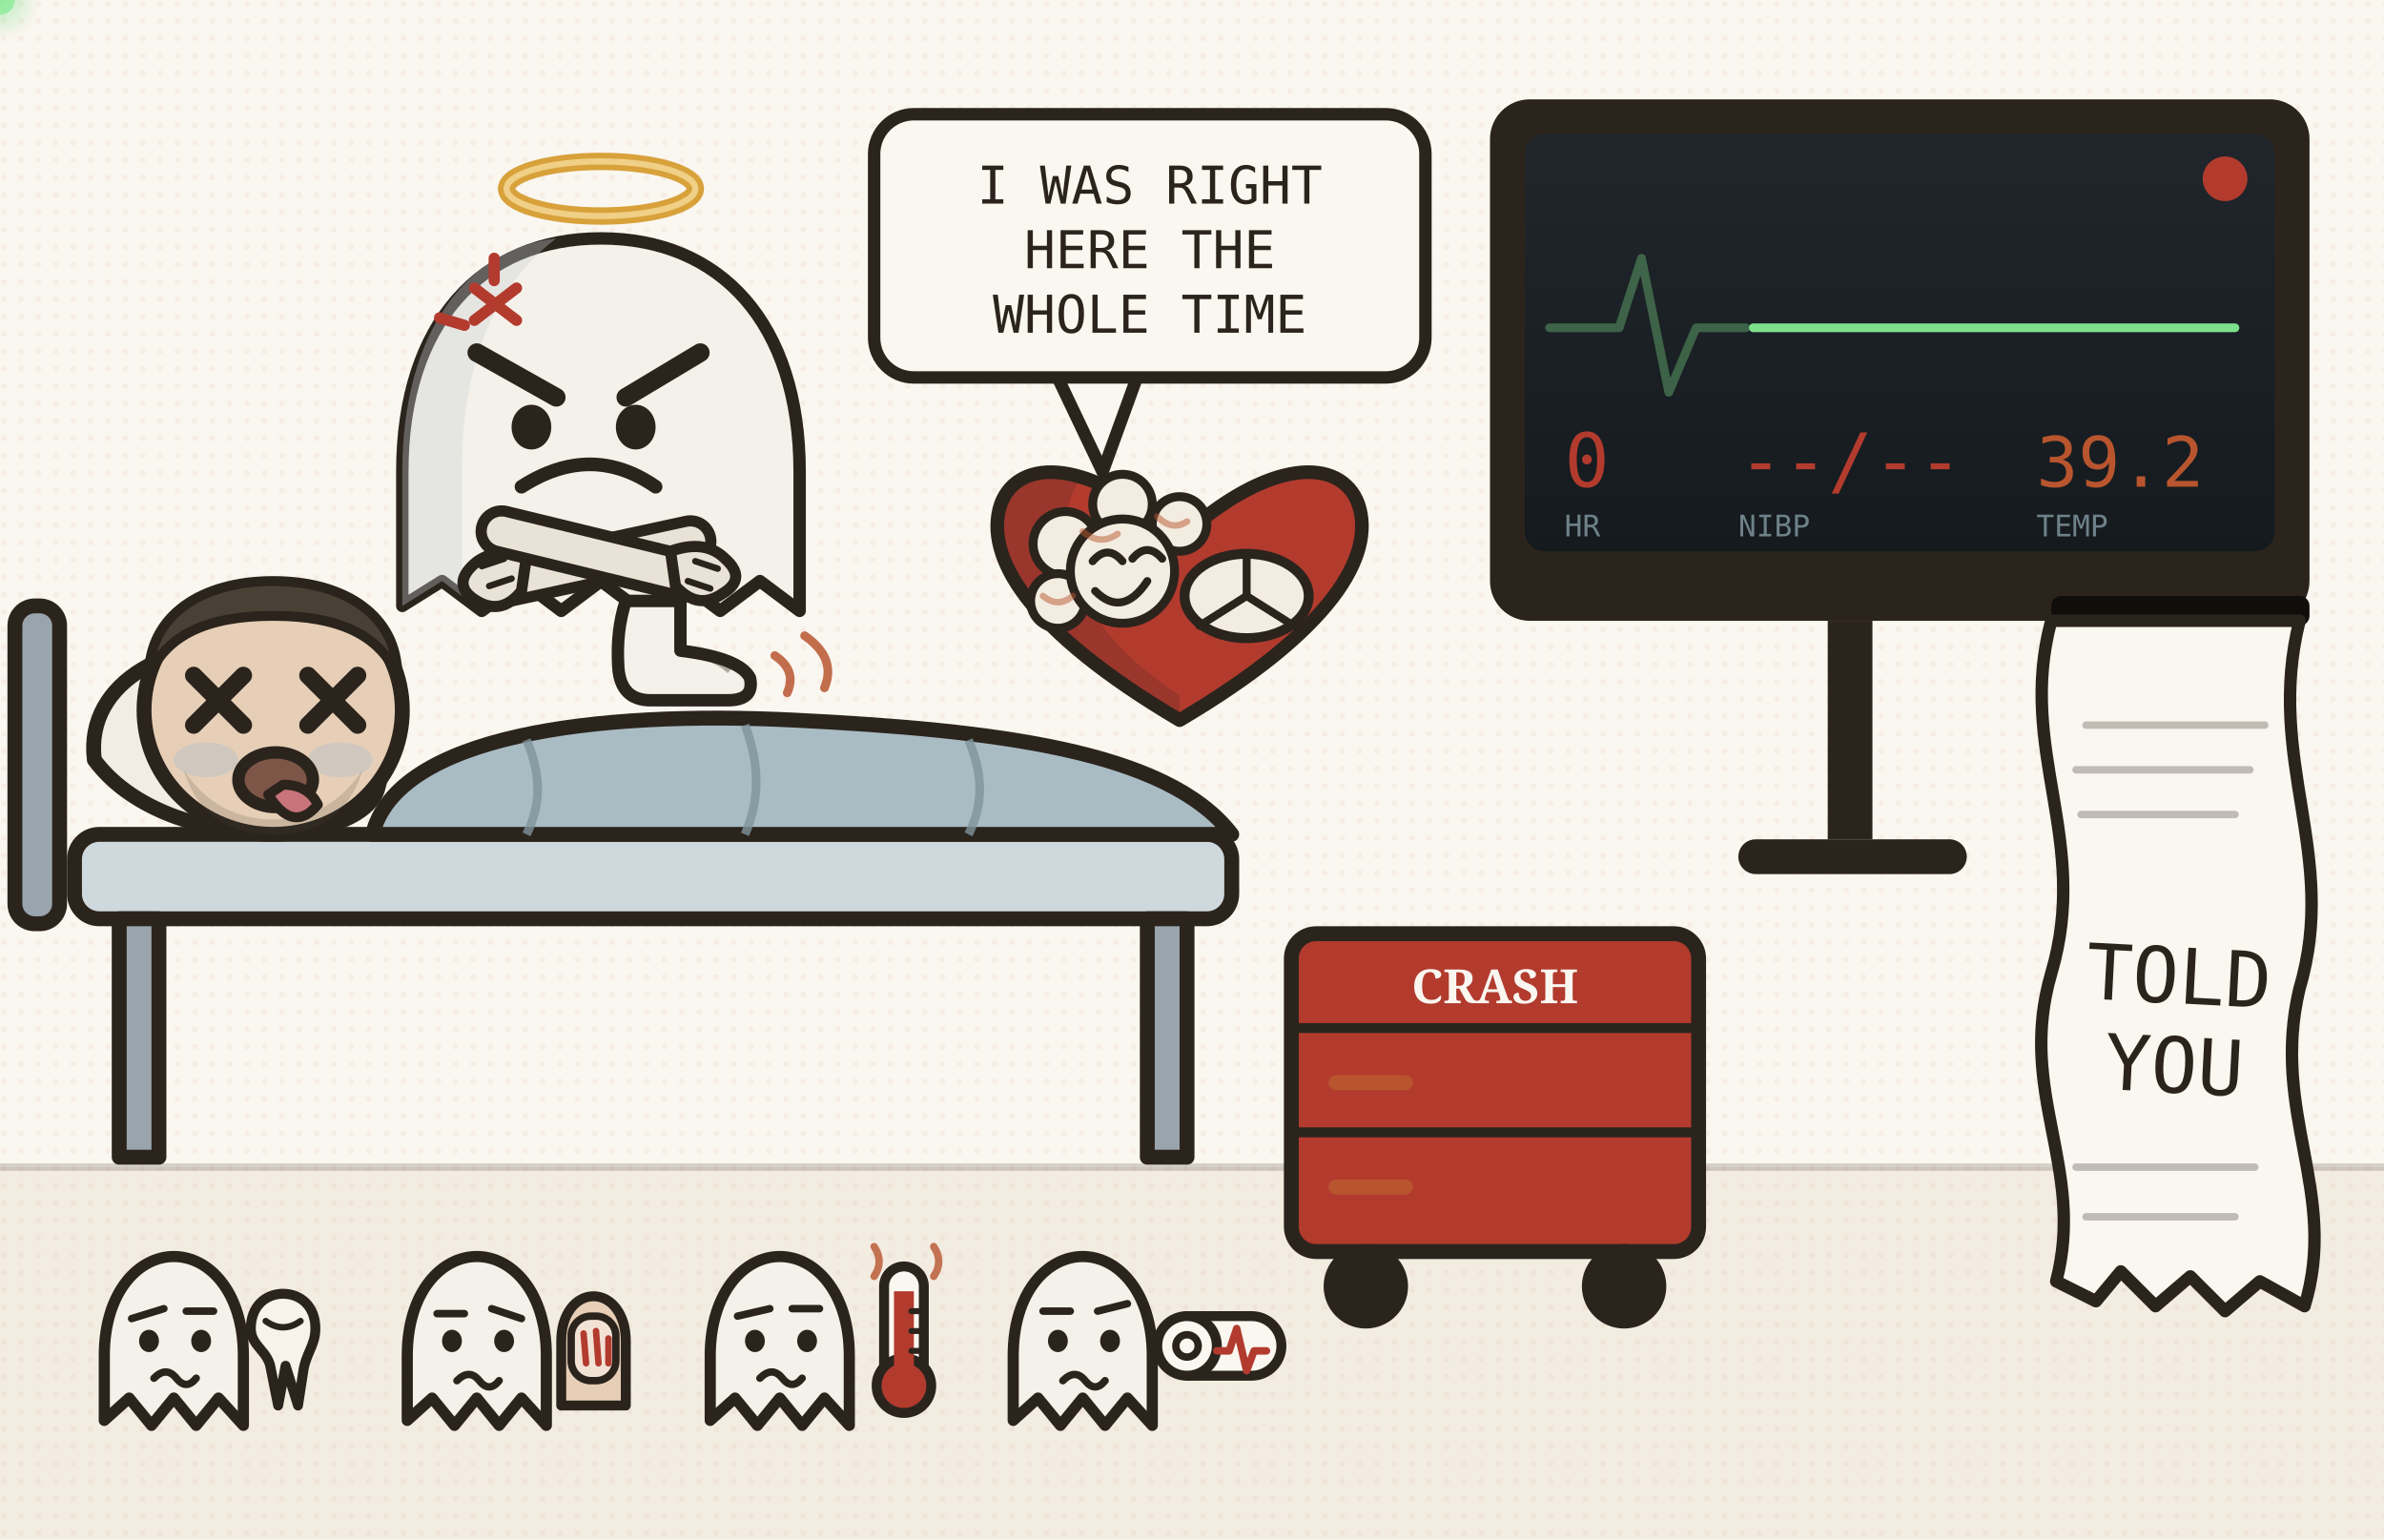
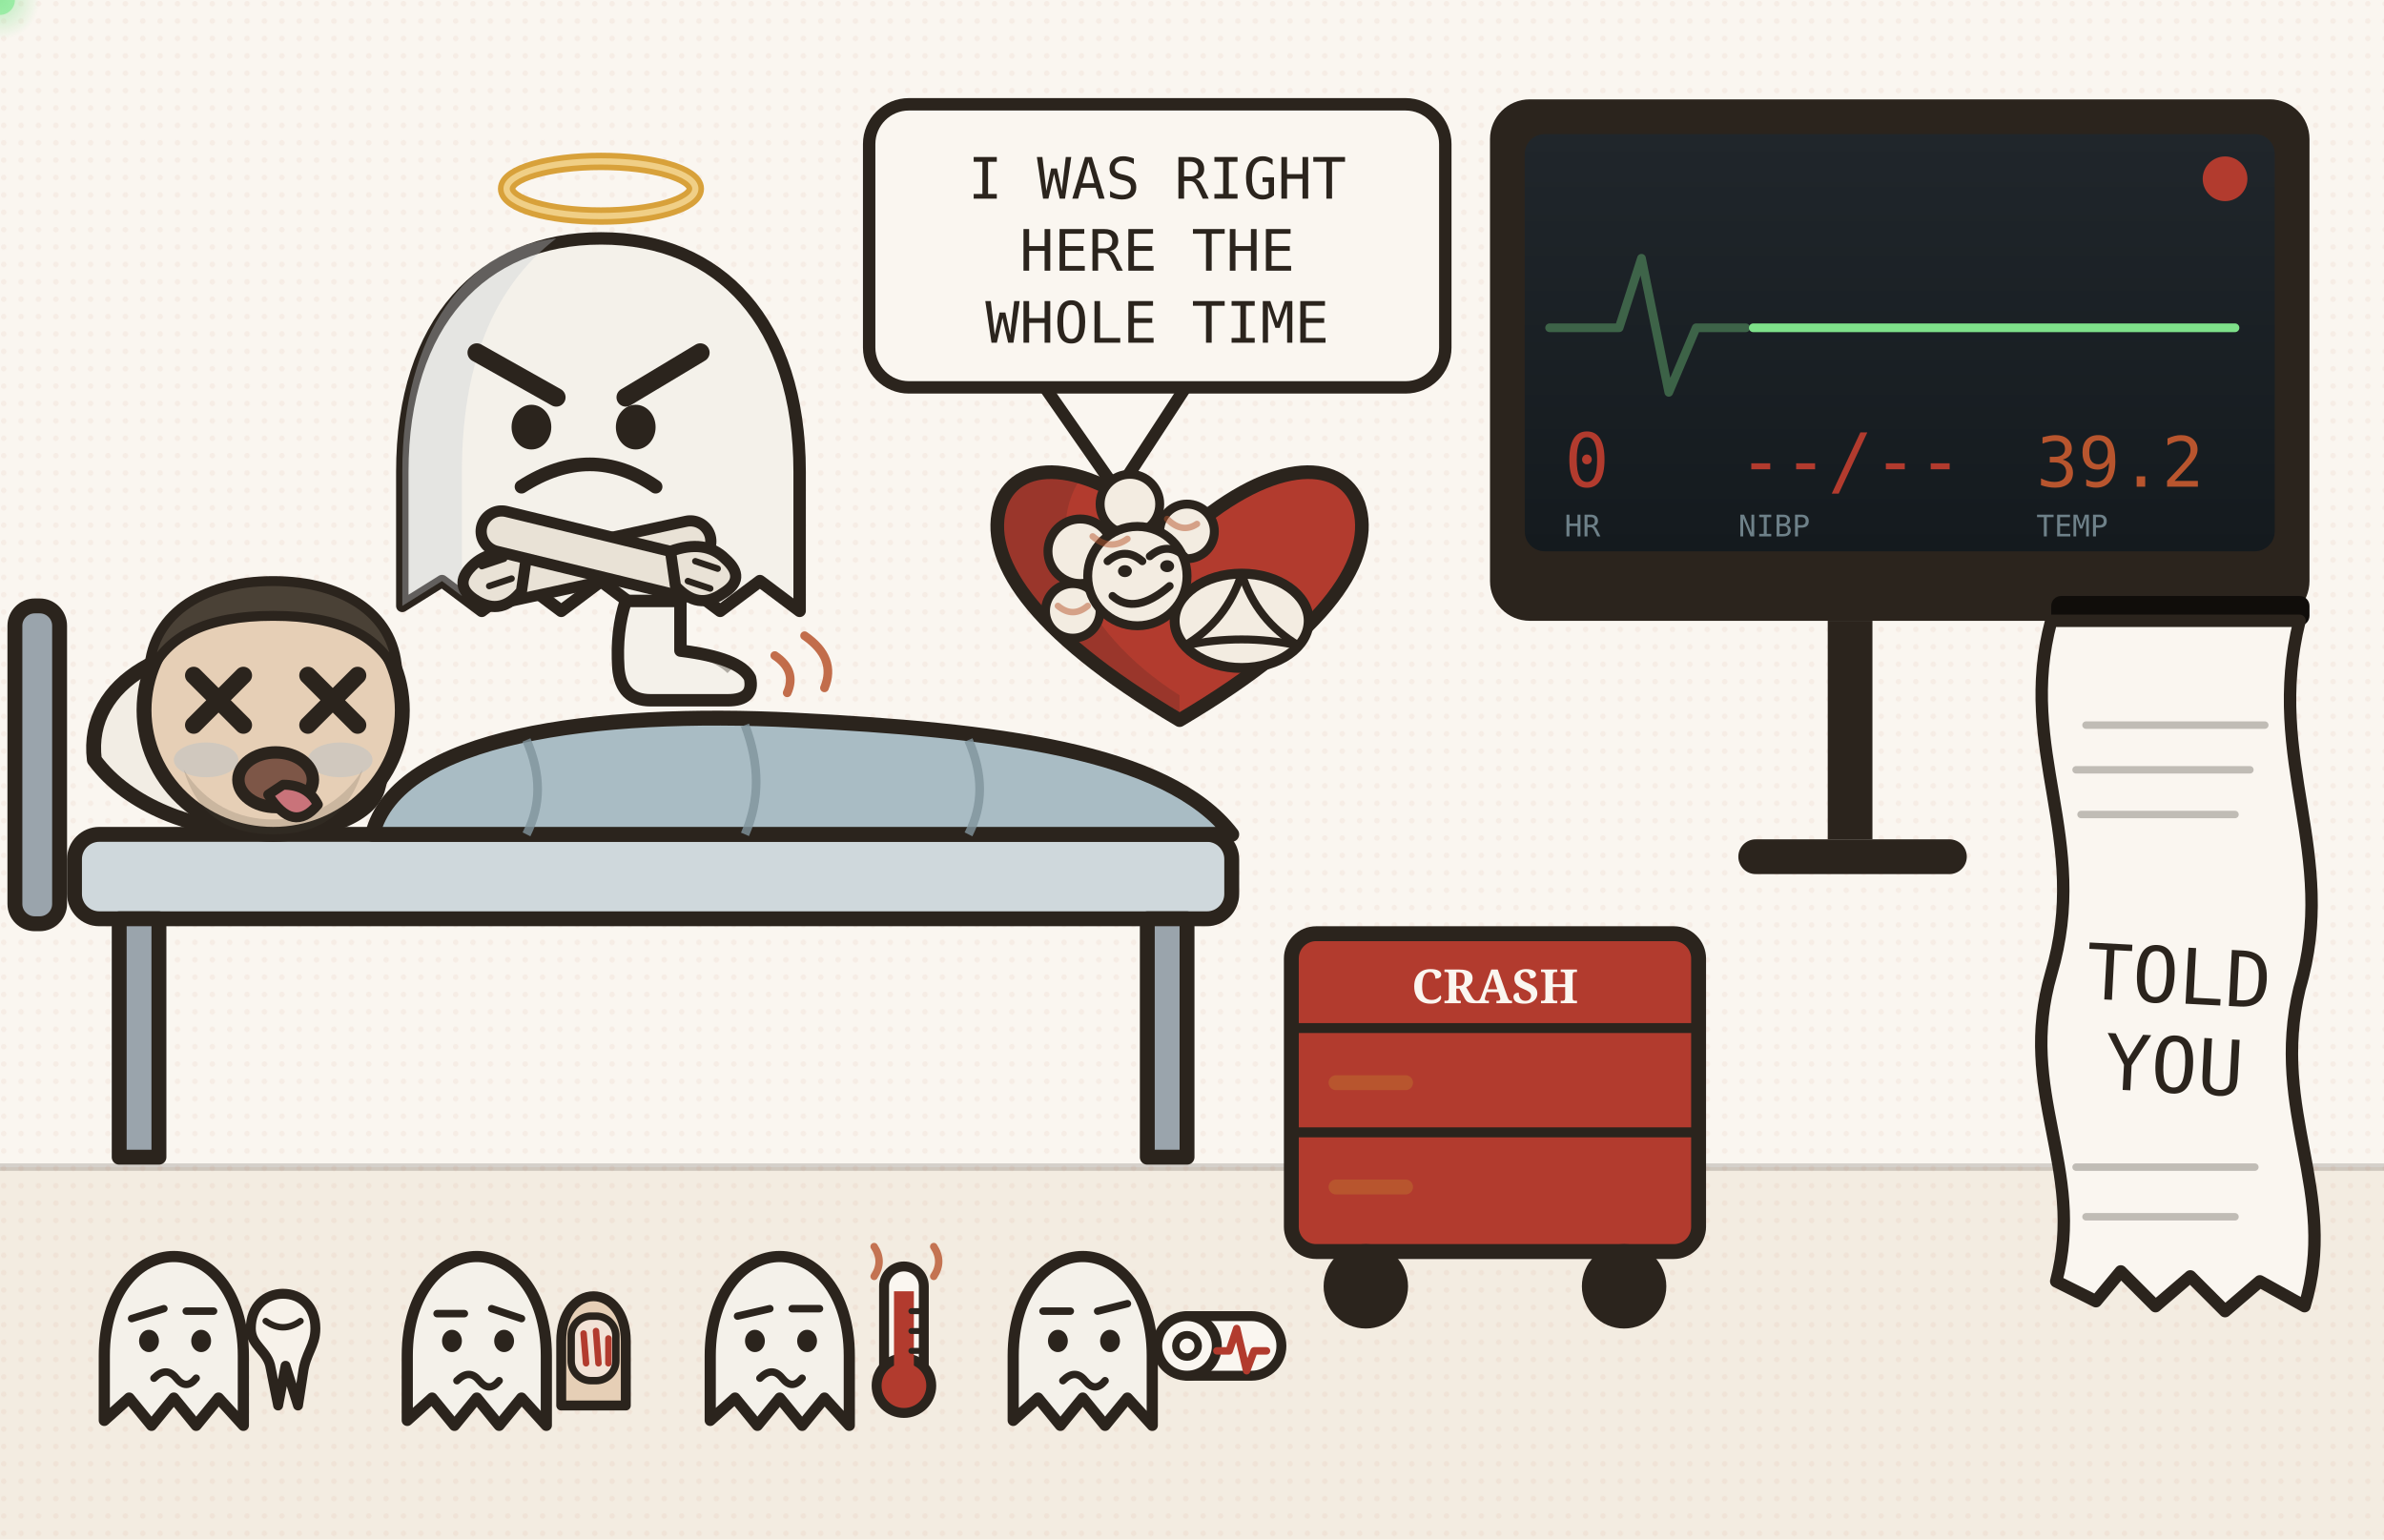
<svg xmlns="http://www.w3.org/2000/svg" viewBox="0 0 960 620" role="img" aria-label="Marcus has arrested. His soul hovers over the bed with arms folded, halo knocked askew and one foot tapping impatiently, glaring down at him. Beside it a smug cauliflower-like vegetation perched on a heart valve says I WAS RIGHT HERE THE WHOLE TIME. The flatlined monitor, still showing a temperature of 39.2, prints a long till receipt reading TOLD YOU. Four small ghosts carrying a molar tooth, a splinter-haemorrhage fingernail, a high thermometer and a rolled-up ECG queue patiently past the foot of the bed.">
  <defs>
    <pattern id="dgrain" width="7" height="7" patternUnits="userSpaceOnUse">
      <circle cx="1.5" cy="1.5" r="1.1" fill="#b8552e" opacity=".06" />
    </pattern>
    <linearGradient id="screen" x1="0" y1="0" x2="0" y2="1">
      <stop offset="0" stop-color="#20262b" />
      <stop offset="1" stop-color="#141a1e" />
    </linearGradient>
    <radialGradient id="glow" cx=".5" cy=".5" r=".5">
      <stop offset="0" stop-color="#7ee08a" stop-opacity=".5" />
      <stop offset="1" stop-color="#7ee08a" stop-opacity="0" />
    </radialGradient>
  </defs>
  <rect width="960" height="620" fill="#faf6f0" />
  <rect y="470" width="960" height="150" fill="#f3ece1" />
  <path d="M0 470 H960" fill="none" stroke="#2b241d" stroke-width="3" opacity=".18" />
  <rect width="960" height="620" fill="url(#dgrain)" />
  <g>
    <rect x="600" y="40" width="330" height="210" rx="16" fill="#2b241d" />
    <rect x="614" y="54" width="302" height="168" rx="8" fill="url(#screen)" />
    <path d="M624 132 h28 l9 -28 l11 54 l11 -26 h20" fill="none" stroke="#7ee08a" stroke-width="3.5" stroke-linecap="round" stroke-linejoin="round" opacity=".35">
      <animate attributeName="opacity" values=".45;0;0;.45" keyTimes="0;0.25;0.9;1" dur="6s" repeatCount="indefinite" />
    </path>
    <path d="M706 132 H900" fill="none" stroke="#7ee08a" stroke-width="3.5" stroke-linecap="round" />
    <circle r="6" fill="#a9f2b3">
      <animateMotion path="M706 132 H900" dur="2.6s" repeatCount="indefinite" />
    </circle>
    <circle r="16" fill="url(#glow)">
      <animateMotion path="M706 132 H900" dur="2.6s" repeatCount="indefinite" />
    </circle>
    <text x="630" y="196" font-family="ui-monospace, monospace" font-size="30" fill="#b23b2e">0</text>
    <text x="630" y="216" font-family="ui-monospace, monospace" font-size="12" fill="#6e8189">HR</text>
    <text x="700" y="196" font-family="ui-monospace, monospace" font-size="30" fill="#b23b2e">--/--</text>
    <text x="700" y="216" font-family="ui-monospace, monospace" font-size="12" fill="#6e8189">NIBP</text>
    <text x="820" y="196" font-family="ui-monospace, monospace" font-size="28" fill="#b8552e">39.2</text>
    <text x="820" y="216" font-family="ui-monospace, monospace" font-size="12" fill="#6e8189">TEMP</text>
    <circle cx="896" cy="72" r="9" fill="#b23b2e">
      <animate attributeName="opacity" values="1;.15;1" dur=".85s" repeatCount="indefinite" />
    </circle>
    <rect x="826" y="240" width="104" height="12" rx="4" fill="#100d0a" />
    <rect x="736" y="250" width="18" height="88" fill="#2b241d" />
    <rect x="700" y="338" width="92" height="14" rx="7" fill="#2b241d" />
  </g>
  <g>
    <animateTransform attributeName="transform" type="rotate" values="-1.7 876 250; 1.7 876 250; -1.7 876 250" dur="6.5s" repeatCount="indefinite" />
    <path d="M826 250 C812 302 842 338 826 392 C812 440 840 470 828 516 L844 524 L854 512 L868 526 L882 514 L896 528 L910 516 L928 526 C942 480 914 448 926 398 C942 344 912 306 926 250 Z" fill="#faf6f0" stroke="#2b241d" stroke-width="5" stroke-linejoin="round" />
    <g stroke="#2b241d" stroke-width="3" stroke-linecap="round" opacity=".28">
      <path d="M840 292 H912" />
      <path d="M836 310 H906" />
      <path d="M838 328 H900" />
      <path d="M836 470 H908" />
      <path d="M840 490 H900" />
    </g>
    <g transform="rotate(3 876 420)">
      <text x="876" y="404" text-anchor="middle" font-family="ui-monospace, monospace" font-size="31" fill="#2b241d">TOLD</text>
      <text x="876" y="440" text-anchor="middle" font-family="ui-monospace, monospace" font-size="31" fill="#2b241d">YOU</text>
    </g>
  </g>
  <g stroke="#2b241d" stroke-width="6" stroke-linejoin="round">
    <rect x="30" y="336" width="466" height="34" rx="10" fill="#cfd8dc" />
    <rect x="48" y="370" width="16" height="96" fill="#9aa4ac" />
    <rect x="462" y="370" width="16" height="96" fill="#9aa4ac" />
    <rect x="6" y="244" width="18" height="128" rx="8" fill="#9aa4ac" />
  </g>
  <path d="M150 336 C160 296 240 286 320 290 C400 294 470 302 496 336 Z" fill="#a9bcc4" stroke="#2b241d" stroke-width="6" stroke-linejoin="round" />
  <g stroke="#7f939c" stroke-width="3.5" opacity=".8" fill="none">
    <path d="M212 298 C218 312 218 324 212 336" />
    <path d="M300 292 C306 308 306 322 300 336" />
    <path d="M390 298 C396 312 396 324 390 336" />
  </g>
  <path d="M38 306 C34 274 70 256 108 260 C146 264 160 290 152 318 C144 342 66 344 38 306 Z" fill="#f2ede4" stroke="#2b241d" stroke-width="6" stroke-linejoin="round" />
  <g>
    <ellipse cx="110" cy="286" rx="52" ry="50" fill="#e6cfb6" stroke="#2b241d" stroke-width="6" />
    <ellipse cx="83" cy="306" rx="13" ry="7" fill="#b9c2c6" opacity=".5" />
    <ellipse cx="137" cy="306" rx="13" ry="7" fill="#b9c2c6" opacity=".5" />
    <path d="M60 272 C60 248 81 234 110 234 C139 234 160 248 160 272 C153 256 137 248 110 248 C83 248 67 256 60 272 Z" fill="#4a4136" stroke="#2b241d" stroke-width="4" />
    <path d="M74 310 C80 330 94 336 110 336 C126 336 140 330 146 310 C137 324 124 330 110 330 C96 330 83 324 74 310 Z" fill="#4a4136" opacity=".18" />
    <g stroke="#2b241d" stroke-width="7" stroke-linecap="round">
      <path d="M78 272 l20 20 M98 272 l-20 20" />
      <path d="M124 272 l20 20 M144 272 l-20 20" />
    </g>
    <ellipse cx="111" cy="314" rx="15" ry="11" fill="#7d5647" stroke="#2b241d" stroke-width="5" />
    <path d="M108 320 q10 16 20 4 q-4 -8 -14 -8 Z" fill="#c9737a" stroke="#2b241d" stroke-width="4" stroke-linejoin="round" />
  </g>
  <g>
    <animateTransform attributeName="transform" type="translate" values="0 0; 0 -16; 0 0" dur="6s" repeatCount="indefinite" />
    <g>
      <animateTransform attributeName="transform" type="rotate" values="-21 242 76; -7 242 76; -21 242 76" dur="2.9s" repeatCount="indefinite" />
      <ellipse cx="242" cy="76" rx="38" ry="11" fill="none" stroke="#d8a13a" stroke-width="7" />
      <ellipse cx="242" cy="76" rx="38" ry="11" fill="none" stroke="#f0cf86" stroke-width="2.5" />
    </g>
    <path d="M162 190 C162 130 194 96 242 96 C290 96 322 130 322 190 L322 246 L306 234 L290 246 L274 234 L258 246 L242 234 L226 246 L210 234 L194 246 L178 234 L162 244 Z" fill="#f4f1ea" stroke="#2b241d" stroke-width="5" stroke-linejoin="round" />
    <path d="M162 190 C162 134 188 100 224 96 C198 116 186 148 186 190 L186 240 L178 234 L162 244 Z" fill="#c9cfd4" opacity=".35" />
    <g stroke-linecap="round" fill="none">
      <path d="M204 234 L278 218" stroke="#2b241d" stroke-width="21" />
      <path d="M204 234 L278 218" stroke="#e9e2d6" stroke-width="12" />
    </g>
    <g>
      <path d="M212 224 q-14 -4 -22 4 q-8 8 2 14 q10 6 18 -4 Z" fill="#e9e2d6" stroke="#2b241d" stroke-width="4.5" stroke-linejoin="round" />
      <g stroke="#2b241d" stroke-width="2.6" stroke-linecap="round" fill="none">
        <path d="M194 228 l9 -3" />
        <path d="M197 236 l9 -3" />
      </g>
    </g>
    <g stroke-linecap="round" fill="none">
      <path d="M202 214 L276 232" stroke="#2b241d" stroke-width="21" />
      <path d="M202 214 L276 232" stroke="#e9e2d6" stroke-width="12" />
    </g>
    <g>
      <path d="M270 222 q14 -5 22 3 q9 8 -1 14 q-10 7 -19 -3 Z" fill="#e9e2d6" stroke="#2b241d" stroke-width="4.5" stroke-linejoin="round" />
      <g stroke="#2b241d" stroke-width="2.6" stroke-linecap="round" fill="none">
        <path d="M280 226 l9 3" />
        <path d="M277 234 l9 3" />
      </g>
    </g>
    <g>
      <animateTransform attributeName="transform" type="rotate" values="0 262 246; -22 262 246; 0 262 246; -7 262 246; 0 262 246" dur=".95s" repeatCount="indefinite" />
      <path d="M252 242 L274 242 L274 262 Q298 265 302 273 Q304 282 293 282 L262 282 Q250 282 249 269 Q248 254 252 242 Z" fill="#f4f1ea" stroke="#2b241d" stroke-width="5" stroke-linejoin="round" />
      <path d="M274 262 Q288 264 294 270" fill="none" stroke="#2b241d" stroke-width="3" opacity=".35" />
    </g>
    <g stroke="#b8552e" stroke-width="3.5" fill="none" stroke-linecap="round" opacity=".85">
      <path d="M312 264 q9 6 5 15" />
      <path d="M324 256 q13 9 8 21" />
    </g>
    <g stroke="#2b241d" stroke-linecap="round" fill="none">
      <path d="M192 142 L224 160" stroke-width="7.5" />
      <path d="M282 142 L252 160" stroke-width="7.5" />
      <path d="M210 196 Q238 178 264 196" stroke-width="5.5" />
    </g>
    <g fill="#2b241d">
      <ellipse cx="214" cy="172" rx="8" ry="9" />
      <ellipse cx="256" cy="172" rx="8" ry="9" />
    </g>
-     <g stroke="#b23b2e" stroke-width="4.5" stroke-linecap="round" fill="none">
-       <path d="M191 116 l17 13 M208 116 l-17 13" />
-       <path d="M199 104 l0 9" />
-       <path d="M177 128 l10 3" />
-     </g>
-   </g>
-   <g>
-     <path d="M424 148 L444 190 L460 146 Z" fill="#faf6f0" stroke="#2b241d" stroke-width="5" stroke-linejoin="round" />
-     <rect x="352" y="46" width="222" height="106" rx="16" fill="#faf6f0" stroke="#2b241d" stroke-width="5" />
-     <g font-family="ui-monospace, monospace" font-size="21" fill="#2b241d" text-anchor="middle">
-       <text x="463" y="82">I WAS RIGHT</text>
-       <text x="463" y="108">HERE THE</text>
-       <text x="463" y="134">WHOLE TIME</text>
+   </g>
+   <g>
+     <path d="M418 152 L450 198 L480 152 Z" fill="#faf6f0" stroke="#2b241d" stroke-width="5" stroke-linejoin="round" />
+     <rect x="350" y="42" width="232" height="114" rx="16" fill="#faf6f0" stroke="#2b241d" stroke-width="5" />
+     <g font-family="ui-monospace, monospace" font-size="23" fill="#2b241d" text-anchor="middle">
+       <text x="466" y="80">I WAS RIGHT</text>
+       <text x="466" y="109">HERE THE</text>
+       <text x="466" y="138">WHOLE TIME</text>
    </g>
    <path d="M475 290 C414 254 396 224 403 203 C410 184 439 184 475 217 C511 184 540 184 547 203 C554 224 536 254 475 290 Z" fill="#b23b2e" stroke="#2b241d" stroke-width="5.5" stroke-linejoin="round" />
    <path d="M475 290 C414 254 396 224 403 203 C409 188 424 185 437 190 C418 214 434 254 475 280 Z" fill="#2b241d" opacity=".18" />
-     <ellipse cx="502" cy="240" rx="25" ry="17" fill="#f3ece1" stroke="#2b241d" stroke-width="4" />
+     <ellipse cx="500" cy="250" rx="27" ry="19" fill="#f3ece1" stroke="#2b241d" stroke-width="4" />
    <g stroke="#2b241d" stroke-width="3.2" stroke-linecap="round" fill="none">
-       <path d="M502 240 L502 223" />
-       <path d="M502 240 L483 252" />
-       <path d="M502 240 L521 252" />
+       <path d="M500 231 Q506 250 523 260" />
+       <path d="M523 260 Q500 255 477 260" />
+       <path d="M477 260 Q494 250 500 231" />
    </g>
    <g>
      <animateTransform attributeName="transform" type="translate" values="0 0; 1.6 -2.2; 0 0; -1.4 1.6; 0 0" dur="3.6s" repeatCount="indefinite" />
      <g fill="#f3ece1" stroke="#2b241d" stroke-width="3.6" stroke-linejoin="round">
-         <circle cx="429" cy="219" r="13" />
-         <circle cx="452" cy="203" r="12" />
-         <circle cx="475" cy="211" r="11" />
-         <circle cx="426" cy="242" r="11" />
-         <circle cx="452" cy="230" r="21" />
+         <circle cx="435" cy="222" r="13" />
+         <circle cx="455" cy="203" r="12" />
+         <circle cx="478" cy="214" r="11" />
+         <circle cx="432" cy="246" r="11" />
+         <circle cx="458" cy="232" r="20" />
      </g>
      <g stroke="#b8552e" stroke-width="2.6" fill="none" stroke-linecap="round" opacity=".5">
-         <path d="M436 214 q7 6 14 1" />
-         <path d="M466 208 q6 6 12 2" />
-         <path d="M420 240 q6 5 12 0" />
+         <path d="M440 216 q7 6 14 1" />
+         <path d="M470 209 q6 6 12 2" />
+         <path d="M426 244 q6 5 12 0" />
      </g>
      <g stroke="#2b241d" stroke-width="3.2" fill="none" stroke-linecap="round">
-         <path d="M440 226 q6 -7 12 0" />
-         <path d="M456 225 q6 -7 12 0" />
-         <path d="M441 238 q11 11 21 -4" />
+         <path d="M446 226 Q453 220 460 226" />
+         <path d="M463 224 Q470 218 477 224" />
+         <path d="M448 240 Q457 248 471 236" />
+       </g>
+       <g fill="#2b241d">
+         <ellipse cx="453" cy="230" rx="2.8" ry="2.4" />
+         <ellipse cx="470" cy="228" rx="2.8" ry="2.4" />
      </g>
    </g>
  </g>
  <g stroke="#2b241d" stroke-width="6" stroke-linejoin="round">
    <rect x="520" y="376" width="164" height="128" rx="10" fill="#b23b2e" />
    <path d="M520 414 H684 M520 456 H684" stroke-width="4" />
    <path d="M538 436 h28 M538 478 h28" stroke="#b8552e" stroke-width="6" stroke-linecap="round" />
    <circle cx="550" cy="518" r="14" fill="#2b241d" />
    <circle cx="654" cy="518" r="14" fill="#2b241d" />
  </g>
  <text x="602" y="404" text-anchor="middle" font-family="Georgia, serif" font-size="19" font-weight="bold" fill="#faf6f0">CRASH</text>
  <g>
    <animateTransform attributeName="transform" type="translate" values="0 0; 15 0; 0 0" dur="14s" repeatCount="indefinite" />
    <g transform="translate(38 502)">
      <animateTransform attributeName="transform" type="translate" values="38 502; 38 494; 38 502" dur="4.2s" repeatCount="indefinite" />
      <path d="M4 44 C4 18 18 4 32 4 C46 4 60 18 60 44 L60 72 L50 61 L41 72 L32 61 L23 72 L14 61 L4 70 Z" fill="#f4f1ea" stroke="#2b241d" stroke-width="4.5" stroke-linejoin="round" />
      <g fill="#2b241d">
        <ellipse cx="22" cy="38" rx="4" ry="4.5" />
        <ellipse cx="43" cy="38" rx="4" ry="4.5" />
      </g>
      <g stroke="#2b241d" stroke-width="3" fill="none" stroke-linecap="round">
        <path d="M15 29 l13 -4" />
        <path d="M37 26 h11" />
        <path d="M24 53 q5 -5 9 0 q4 5 8 0" />
      </g>
      <g transform="translate(60 22)">
        <path d="M3 11 C3 2 9 -3 16 -3 C23 -3 29 2 29 11 C29 18 25 21 24 29 L22 42 L17 26 L14 42 L11 27 C10 20 3 18 3 11 Z" fill="#f7f2ea" stroke="#2b241d" stroke-width="4" stroke-linejoin="round" />
        <path d="M9 8 q7 5 14 0" fill="none" stroke="#2b241d" stroke-width="2.6" stroke-linecap="round" />
      </g>
    </g>
    <g transform="translate(160 502)">
      <animateTransform attributeName="transform" type="translate" values="160 502; 160 496; 160 502" dur="5.1s" repeatCount="indefinite" />
      <path d="M4 44 C4 18 18 4 32 4 C46 4 60 18 60 44 L60 72 L50 61 L41 72 L32 61 L23 72 L14 61 L4 70 Z" fill="#f4f1ea" stroke="#2b241d" stroke-width="4.5" stroke-linejoin="round" />
      <g fill="#2b241d">
        <ellipse cx="22" cy="38" rx="4" ry="4.5" />
        <ellipse cx="43" cy="38" rx="4" ry="4.5" />
      </g>
      <g stroke="#2b241d" stroke-width="3" fill="none" stroke-linecap="round">
        <path d="M16 27 h11" />
        <path d="M38 25 l12 4" />
        <path d="M24 54 q5 -5 9 0 q4 5 8 0" />
      </g>
      <g transform="translate(62 20)">
        <path d="M4 44 L4 18 C4 7 10 0 17 0 C24 0 30 7 30 18 L30 44 Z" fill="#e6cfb6" stroke="#2b241d" stroke-width="4" stroke-linejoin="round" />
        <rect x="8" y="8" width="18" height="26" rx="8" fill="#f2e2d6" stroke="#2b241d" stroke-width="3" />
        <g stroke="#b23b2e" stroke-width="2.6" stroke-linecap="round">
          <path d="M13 15 l1 12" />
          <path d="M18 14 l1 13" />
          <path d="M23 17 l0 10" />
        </g>
      </g>
    </g>
    <g transform="translate(282 502)">
      <animateTransform attributeName="transform" type="translate" values="282 502; 282 495; 282 502" dur="4.6s" repeatCount="indefinite" />
      <path d="M4 44 C4 18 18 4 32 4 C46 4 60 18 60 44 L60 72 L50 61 L41 72 L32 61 L23 72 L14 61 L4 70 Z" fill="#f4f1ea" stroke="#2b241d" stroke-width="4.5" stroke-linejoin="round" />
      <g fill="#2b241d">
        <ellipse cx="22" cy="38" rx="4" ry="4.5" />
        <ellipse cx="43" cy="38" rx="4" ry="4.5" />
      </g>
      <g stroke="#2b241d" stroke-width="3" fill="none" stroke-linecap="round">
        <path d="M15 28 l13 -3" />
        <path d="M37 25 h11" />
        <path d="M24 53 q5 -5 9 0 q4 5 8 0" />
      </g>
      <g transform="translate(64 8)">
        <path d="M10 8 a8 8 0 0 1 16 0 L26 40 L10 40 Z" fill="#faf6f0" stroke="#2b241d" stroke-width="4" stroke-linejoin="round" />
        <circle cx="18" cy="48" r="11" fill="#b23b2e" stroke="#2b241d" stroke-width="4" />
        <rect x="14" y="10" width="8" height="34" fill="#b23b2e" />
        <g stroke="#2b241d" stroke-width="2.4" stroke-linecap="round">
          <path d="M26 18 h-5" />
          <path d="M26 26 h-5" />
          <path d="M26 34 h-5" />
        </g>
        <g stroke="#b8552e" stroke-width="3" fill="none" stroke-linecap="round" opacity=".8">
          <path d="M6 4 q4 -6 0 -12" />
          <path d="M30 4 q4 -6 0 -12" />
        </g>
      </g>
    </g>
    <g transform="translate(404 502)">
      <animateTransform attributeName="transform" type="translate" values="404 502; 404 494; 404 502" dur="5.6s" repeatCount="indefinite" />
      <path d="M4 44 C4 18 18 4 32 4 C46 4 60 18 60 44 L60 72 L50 61 L41 72 L32 61 L23 72 L14 61 L4 70 Z" fill="#f4f1ea" stroke="#2b241d" stroke-width="4.5" stroke-linejoin="round" />
      <g fill="#2b241d">
        <ellipse cx="22" cy="38" rx="4" ry="4.5" />
        <ellipse cx="43" cy="38" rx="4" ry="4.5" />
      </g>
      <g stroke="#2b241d" stroke-width="3" fill="none" stroke-linecap="round">
        <path d="M16 26 h11" />
        <path d="M38 26 l12 -3" />
        <path d="M24 54 q5 -5 9 0 q4 5 8 0" />
      </g>
      <g transform="translate(62 24)">
        <path d="M12 4 h26 a12 12 0 0 1 0 24 h-26 Z" fill="#faf6f0" stroke="#2b241d" stroke-width="4" stroke-linejoin="round" />
        <circle cx="12" cy="16" r="12" fill="#faf6f0" stroke="#2b241d" stroke-width="4" />
        <circle cx="12" cy="16" r="4.5" fill="none" stroke="#2b241d" stroke-width="3" />
        <path d="M24 18 h5 l3 -9 l4 17 l3 -8 h5" fill="none" stroke="#b23b2e" stroke-width="3" stroke-linecap="round" stroke-linejoin="round" />
      </g>
    </g>
  </g>
</svg>
